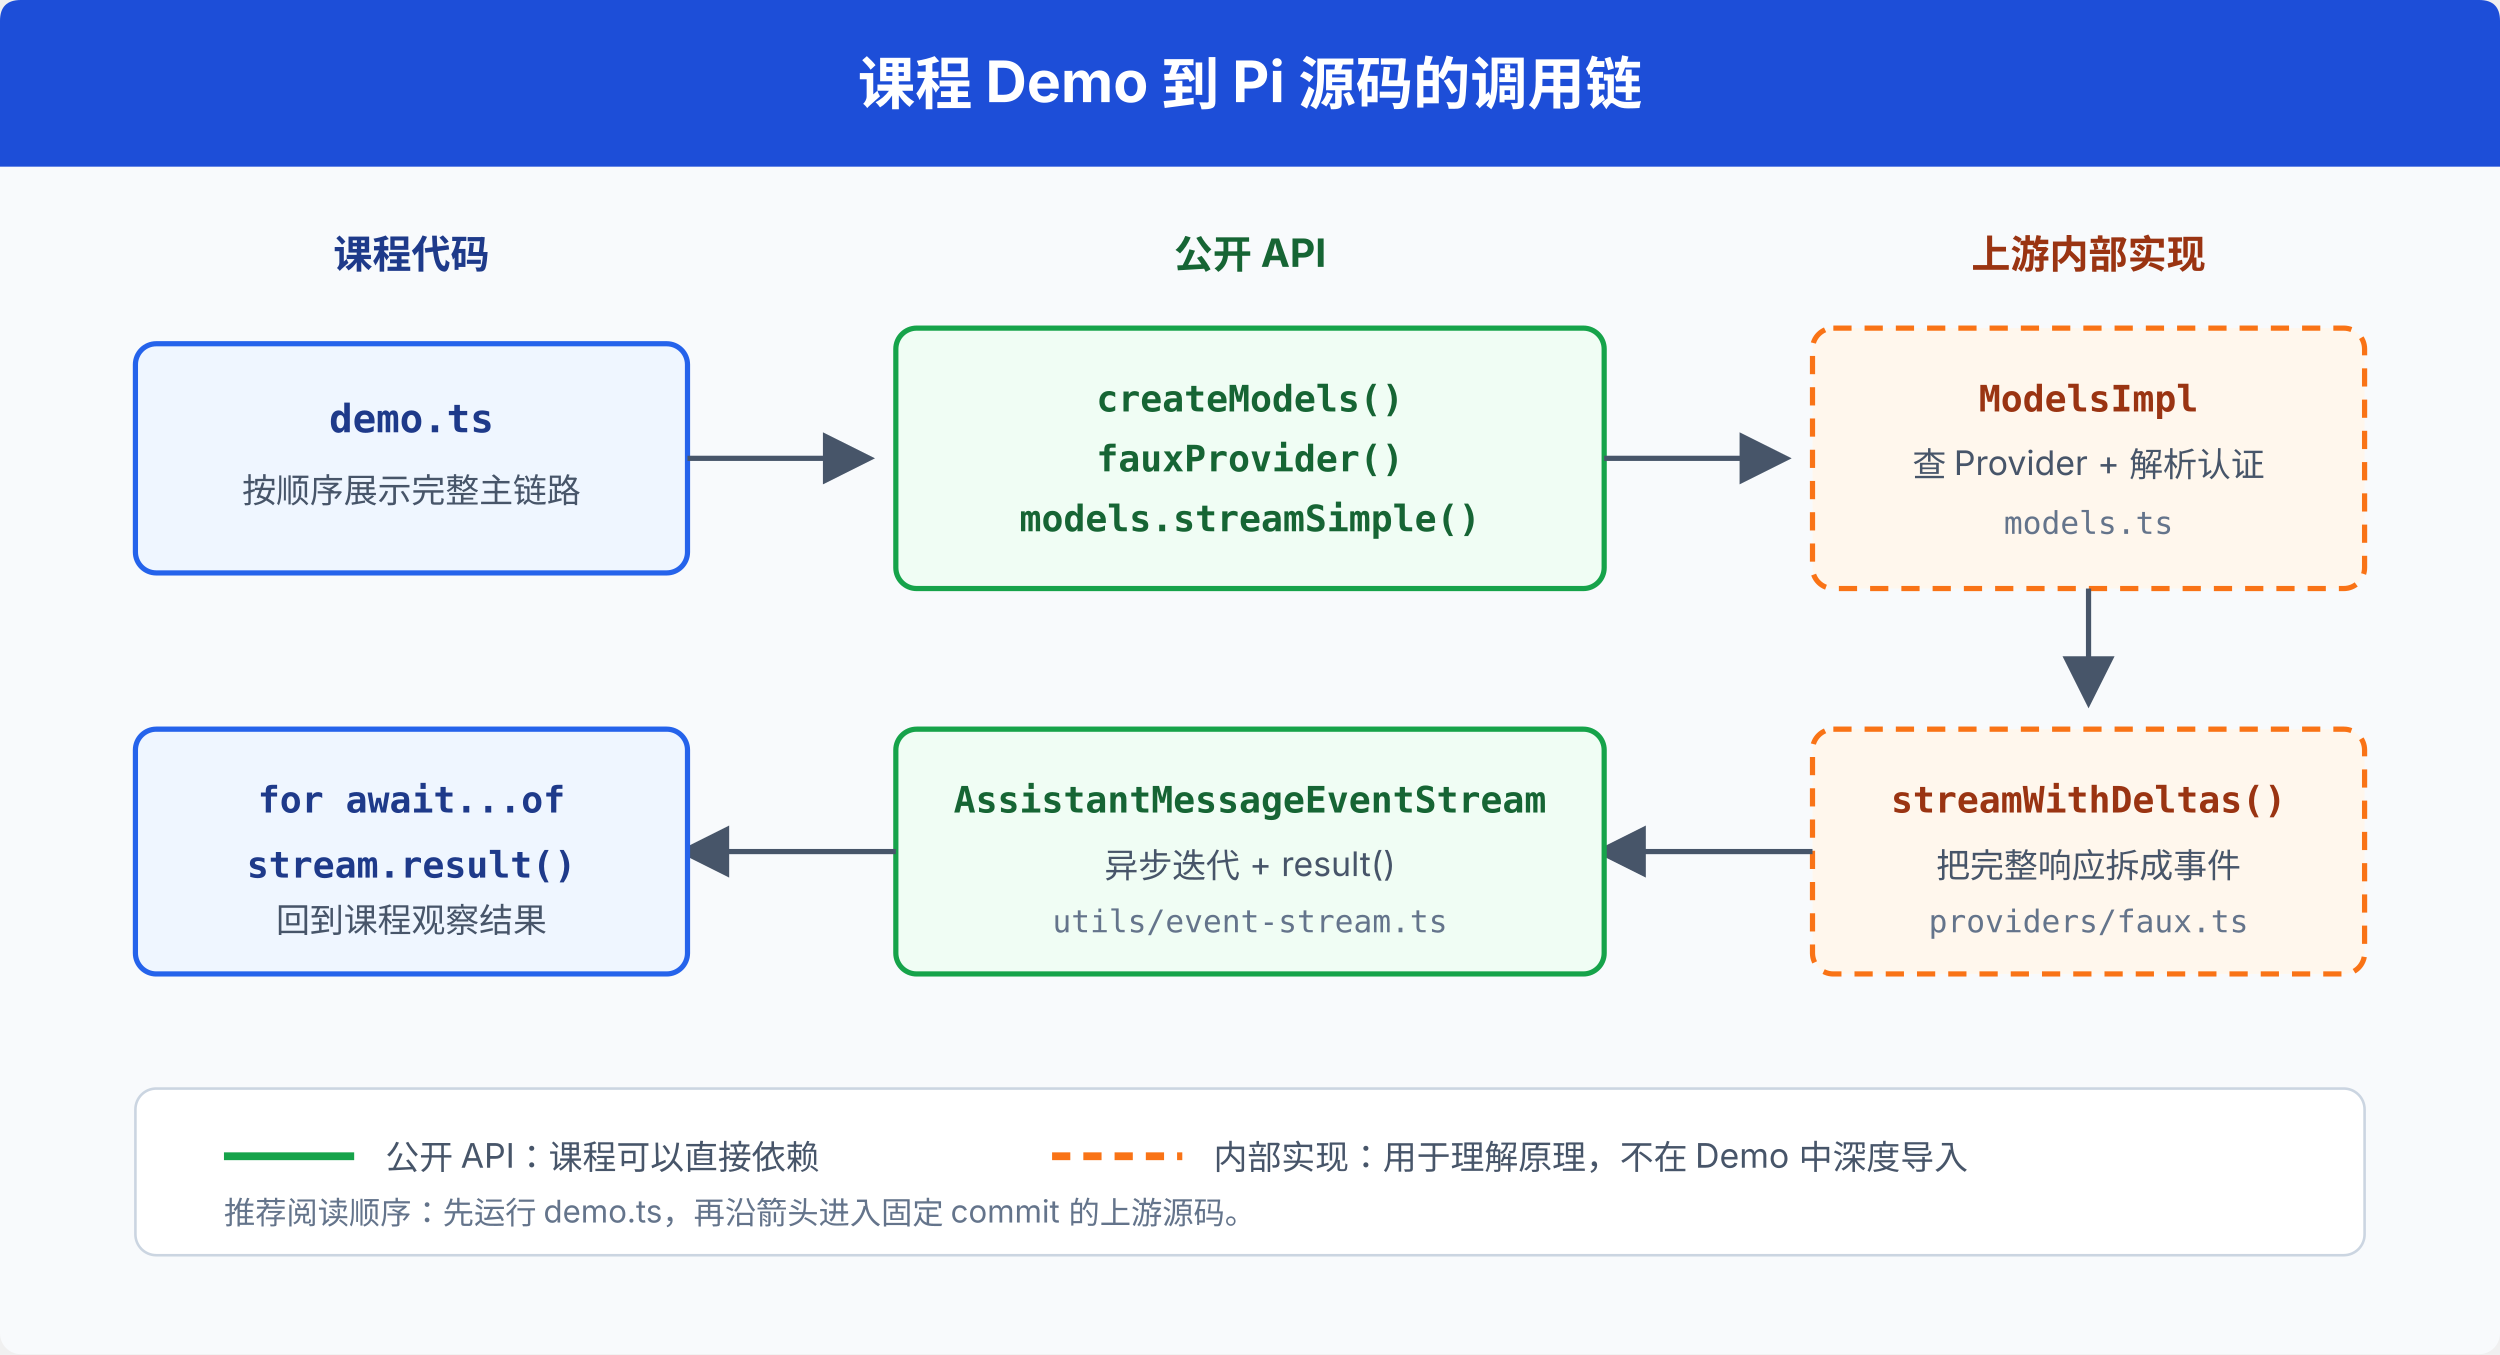
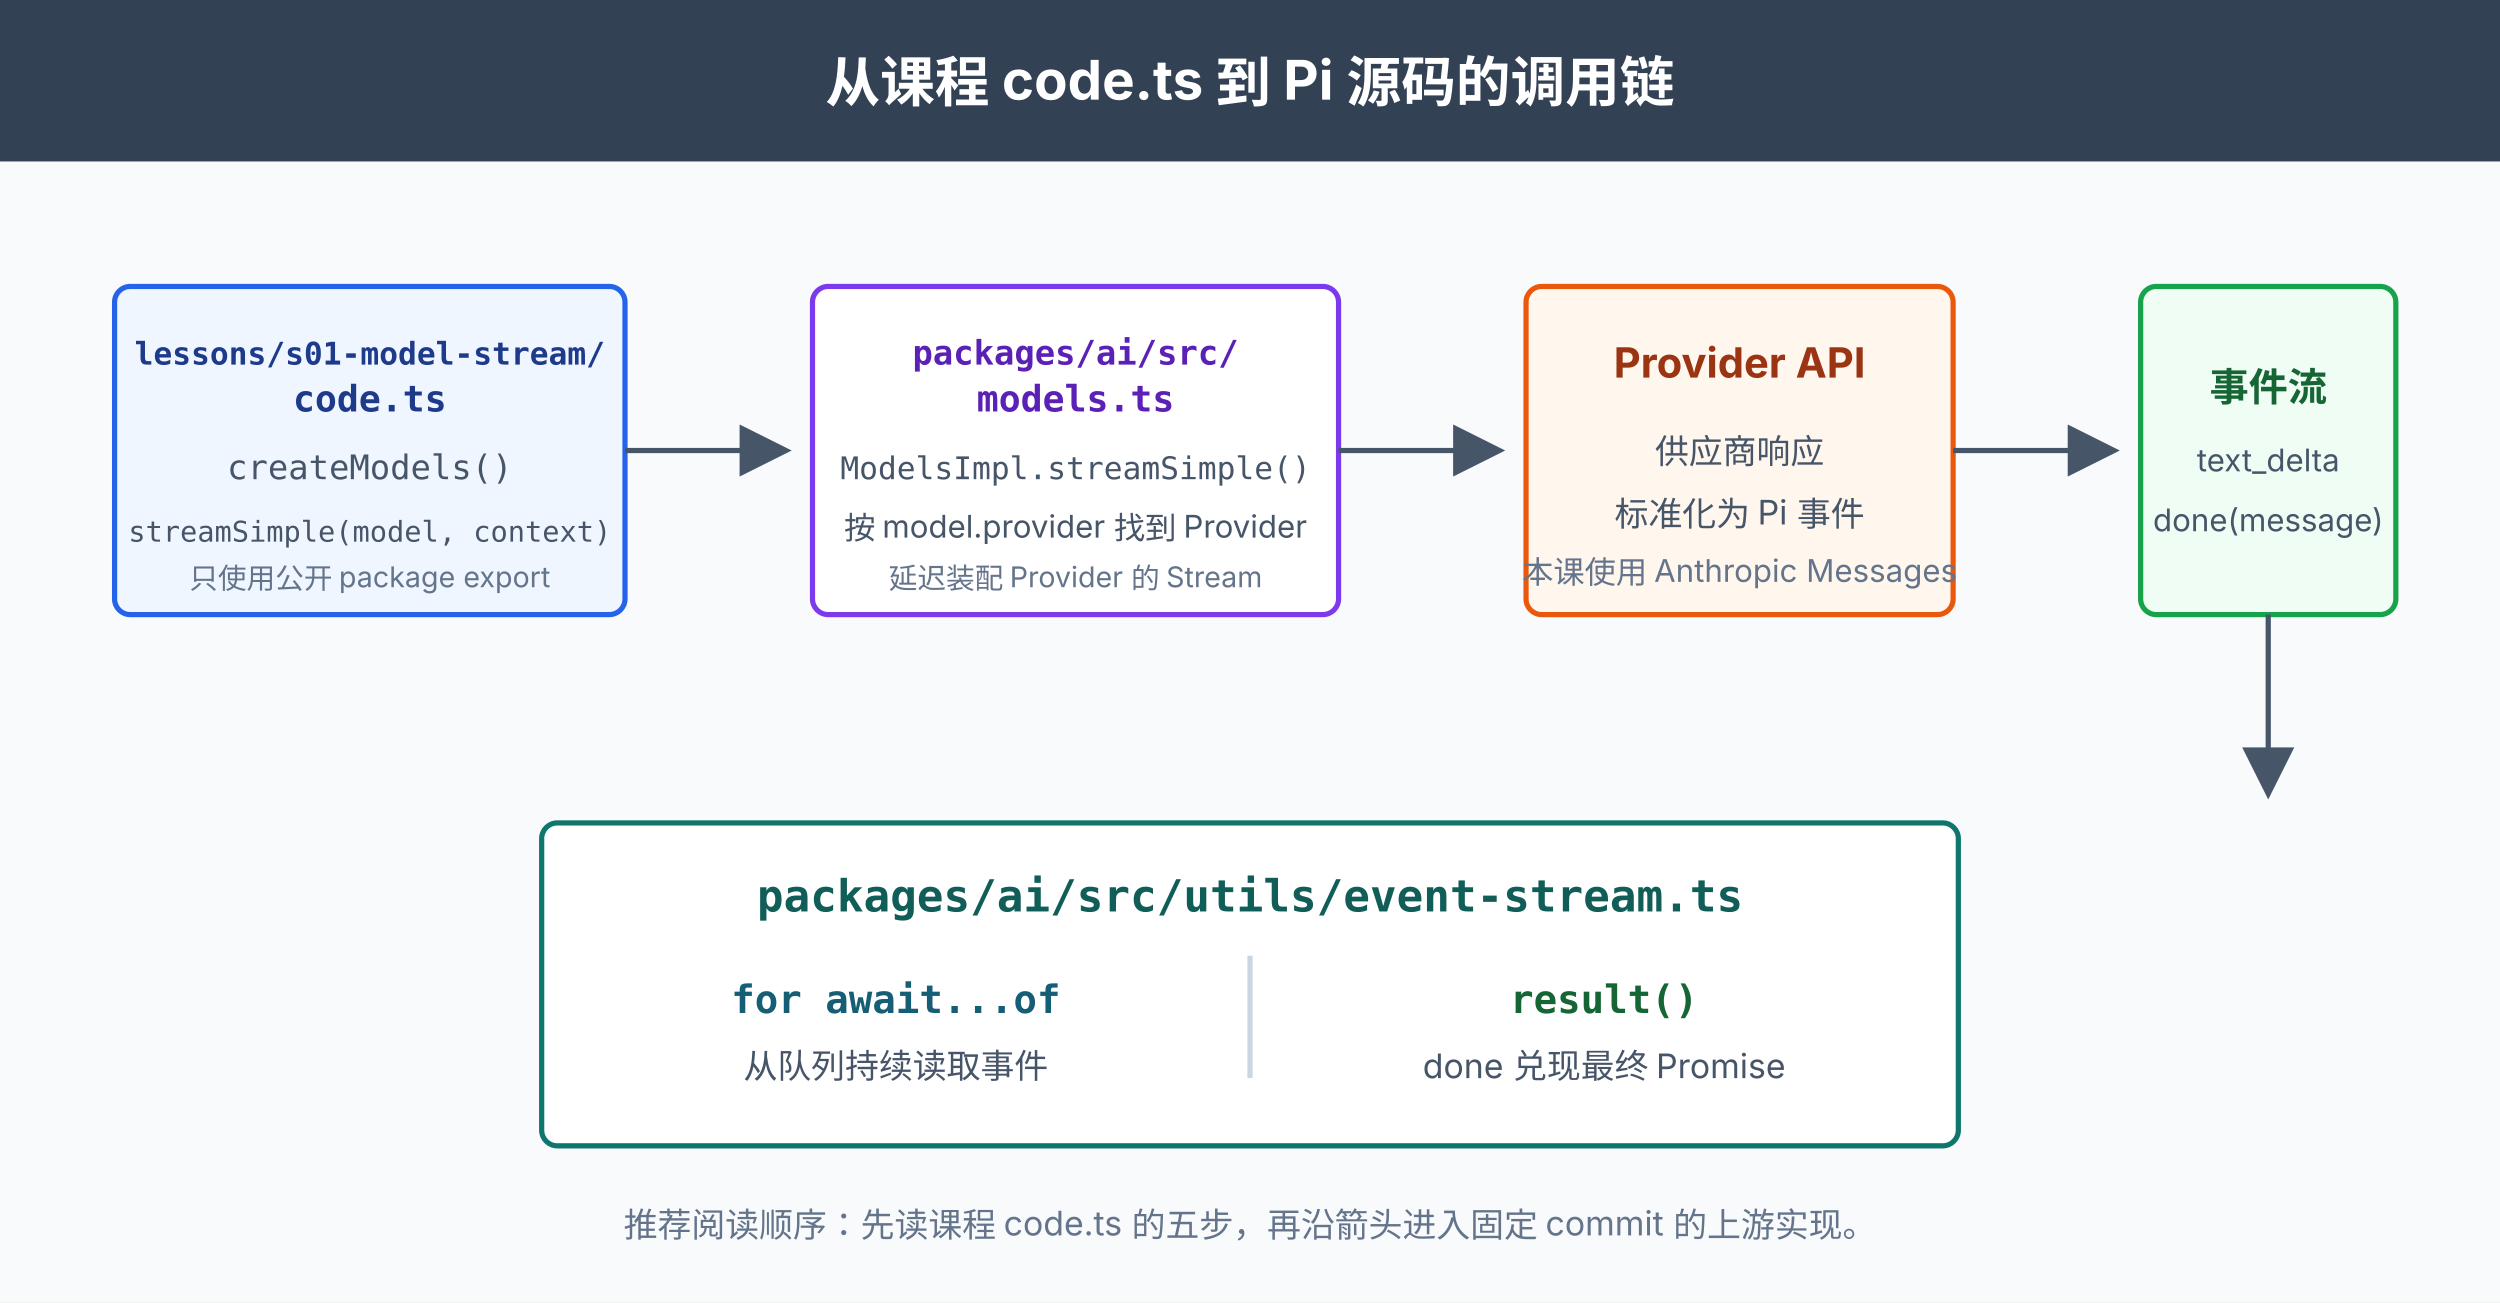
- <svg xmlns="http://www.w3.org/2000/svg" width="960" height="520" viewBox="0 0 960 520" role="img" aria-labelledby="title desc">
+ <svg xmlns="http://www.w3.org/2000/svg" width="960" height="500" viewBox="0 0 960 500" role="img" aria-labelledby="title desc">
  <defs>
    <marker id="arrow" markerWidth="10" markerHeight="10" refX="8" refY="5" orient="auto">
      <path d="M0 0 L10 5 L0 10 Z" fill="#475569" />
    </marker>
  </defs>
-   <rect width="960" height="520" rx="8" fill="#f8fafc" />
-   <path d="M8 0 H952 Q960 0 960 8 V64 H0 V8 Q0 0 8 0 Z" fill="#1d4ed8" />
-   <text x="480" y="40" text-anchor="middle" fill="#ffffff" font-size="22" font-weight="700" font-family="Inter, PingFang SC, Microsoft YaHei, sans-serif">课程 Demo 到 Pi 源码的调用链</text>
-   <text x="158" y="103" text-anchor="middle" fill="#1e3a8a" font-size="15" font-weight="700" font-family="Inter, PingFang SC, Microsoft YaHei, sans-serif">课程代码</text>
-   <text x="480" y="103" text-anchor="middle" fill="#166534" font-size="15" font-weight="700" font-family="Inter, PingFang SC, Microsoft YaHei, sans-serif">公开 API</text>
-   <text x="802" y="103" text-anchor="middle" fill="#9a3412" font-size="15" font-weight="700" font-family="Inter, PingFang SC, Microsoft YaHei, sans-serif">上游内部实现</text>
-   <rect x="52" y="132" width="212" height="88" rx="8" fill="#eff6ff" stroke="#2563eb" stroke-width="2" />
-   <text x="158" y="166" text-anchor="middle" fill="#1e3a8a" font-size="15" font-weight="700" font-family="ui-monospace, SFMono-Regular, Menlo, monospace">demo.ts</text>
-   <text x="158" y="193" text-anchor="middle" fill="#475569" font-size="13" font-family="Inter, PingFang SC, Microsoft YaHei, sans-serif">按顺序展示完整主链路</text>
-   <path d="M264 176 H332" fill="none" stroke="#475569" stroke-width="2" marker-end="url(#arrow)" />
-   <rect x="344" y="126" width="272" height="100" rx="8" fill="#f0fdf4" stroke="#16a34a" stroke-width="2" />
-   <text x="480" y="158" text-anchor="middle" fill="#166534" font-size="14" font-weight="700" font-family="ui-monospace, SFMono-Regular, Menlo, monospace">createModels()</text>
-   <text x="480" y="181" text-anchor="middle" fill="#166534" font-size="14" font-weight="700" font-family="ui-monospace, SFMono-Regular, Menlo, monospace">fauxProvider()</text>
-   <text x="480" y="204" text-anchor="middle" fill="#166534" font-size="14" font-weight="700" font-family="ui-monospace, SFMono-Regular, Menlo, monospace">models.streamSimple()</text>
-   <path d="M616 176 H684" fill="none" stroke="#475569" stroke-width="2" marker-end="url(#arrow)" />
-   <rect x="696" y="126" width="212" height="100" rx="8" fill="#fff7ed" stroke="#f97316" stroke-width="2" stroke-dasharray="7 5" />
-   <text x="802" y="158" text-anchor="middle" fill="#9a3412" font-size="14" font-weight="700" font-family="ui-monospace, SFMono-Regular, Menlo, monospace">ModelsImpl</text>
-   <text x="802" y="183" text-anchor="middle" fill="#475569" font-size="13" font-family="Inter, PingFang SC, Microsoft YaHei, sans-serif">查 Provider + 解析认证</text>
-   <text x="802" y="205" text-anchor="middle" fill="#64748b" font-size="12" font-family="ui-monospace, SFMono-Regular, Menlo, monospace">models.ts</text>
-   <path d="M802 226 V268" fill="none" stroke="#475569" stroke-width="2" marker-end="url(#arrow)" />
-   <rect x="696" y="280" width="212" height="94" rx="8" fill="#fff7ed" stroke="#f97316" stroke-width="2" stroke-dasharray="7 5" />
-   <text x="802" y="312" text-anchor="middle" fill="#9a3412" font-size="14" font-weight="700" font-family="ui-monospace, SFMono-Regular, Menlo, monospace">streamWithDeltas()</text>
-   <text x="802" y="337" text-anchor="middle" fill="#475569" font-size="13" font-family="Inter, PingFang SC, Microsoft YaHei, sans-serif">把完整响应拆成事件</text>
-   <text x="802" y="358" text-anchor="middle" fill="#64748b" font-size="12" font-family="ui-monospace, SFMono-Regular, Menlo, monospace">providers/faux.ts</text>
-   <path d="M696 327 H616" fill="none" stroke="#475569" stroke-width="2" marker-end="url(#arrow)" />
-   <rect x="344" y="280" width="272" height="94" rx="8" fill="#f0fdf4" stroke="#16a34a" stroke-width="2" />
-   <text x="480" y="312" text-anchor="middle" fill="#166534" font-size="14" font-weight="700" font-family="ui-monospace, SFMono-Regular, Menlo, monospace">AssistantMessageEventStream</text>
-   <text x="480" y="337" text-anchor="middle" fill="#475569" font-size="13" font-family="Inter, PingFang SC, Microsoft YaHei, sans-serif">异步迭代 + result()</text>
-   <text x="480" y="358" text-anchor="middle" fill="#64748b" font-size="12" font-family="ui-monospace, SFMono-Regular, Menlo, monospace">utils/event-stream.ts</text>
-   <path d="M344 327 H264" fill="none" stroke="#475569" stroke-width="2" marker-end="url(#arrow)" />
-   <rect x="52" y="280" width="212" height="94" rx="8" fill="#eff6ff" stroke="#2563eb" stroke-width="2" />
-   <text x="158" y="312" text-anchor="middle" fill="#1e3a8a" font-size="14" font-weight="700" font-family="ui-monospace, SFMono-Regular, Menlo, monospace">for await...of</text>
-   <text x="158" y="337" text-anchor="middle" fill="#1e3a8a" font-size="14" font-weight="700" font-family="ui-monospace, SFMono-Regular, Menlo, monospace">stream.result()</text>
-   <text x="158" y="358" text-anchor="middle" fill="#475569" font-size="13" font-family="Inter, PingFang SC, Microsoft YaHei, sans-serif">回到课程观察结果</text>
-   <rect x="52" y="418" width="856" height="64" rx="8" fill="#ffffff" stroke="#cbd5e1" />
-   <line x1="86" y1="444" x2="136" y2="444" stroke="#16a34a" stroke-width="3" />
-   <text x="148" y="449" fill="#475569" font-size="13" font-family="Inter, PingFang SC, Microsoft YaHei, sans-serif">公开 API：课程可以直接依赖</text>
-   <line x1="404" y1="444" x2="454" y2="444" stroke="#f97316" stroke-width="3" stroke-dasharray="7 5" />
-   <text x="466" y="449" fill="#475569" font-size="13" font-family="Inter, PingFang SC, Microsoft YaHei, sans-serif">内部实现：用于理解原理，不在 Demo 中深度导入</text>
-   <text x="86" y="470" fill="#64748b" font-size="12" font-family="Inter, PingFang SC, Microsoft YaHei, sans-serif">推荐阅读顺序：先运行 demo.ts，再沿箭头进入固定 commit 的上游源码。</text>
+   <rect width="960" height="500" fill="#f8fafc" />
+   <rect width="960" height="62" fill="#334155" />
+   <text x="480" y="39" text-anchor="middle" fill="#ffffff" font-size="21" font-weight="700" font-family="Inter, PingFang SC, Microsoft YaHei, sans-serif">从课程 code.ts 到 Pi 源码的调用链</text>
+   <rect x="44" y="110" width="196" height="126" rx="6" fill="#eff6ff" stroke="#2563eb" stroke-width="2" />
+   <text x="142" y="140" text-anchor="middle" fill="#1e3a8a" font-size="12" font-weight="700" font-family="ui-monospace, SFMono-Regular, Menlo, monospace">lessons/s01-model-stream/</text>
+   <text x="142" y="158" text-anchor="middle" fill="#1e3a8a" font-size="14" font-weight="700" font-family="ui-monospace, SFMono-Regular, Menlo, monospace">code.ts</text>
+   <text x="142" y="184" text-anchor="middle" fill="#475569" font-size="13" font-family="ui-monospace, SFMono-Regular, Menlo, monospace">createModels()</text>
+   <text x="142" y="208" text-anchor="middle" fill="#475569" font-size="11" font-family="ui-monospace, SFMono-Regular, Menlo, monospace">streamSimple(model, context)</text>
+   <text x="142" y="226" text-anchor="middle" fill="#64748b" font-size="11" font-family="Inter, PingFang SC, Microsoft YaHei, sans-serif">只使用公开 package export</text>
+   <path d="M240 173 H300" fill="none" stroke="#475569" stroke-width="2" marker-end="url(#arrow)" />
+   <rect x="312" y="110" width="202" height="126" rx="6" fill="#ffffff" stroke="#7c3aed" stroke-width="2" />
+   <text x="413" y="140" text-anchor="middle" fill="#5b21b6" font-size="13" font-weight="700" font-family="ui-monospace, SFMono-Regular, Menlo, monospace">packages/ai/src/</text>
+   <text x="413" y="158" text-anchor="middle" fill="#5b21b6" font-size="14" font-weight="700" font-family="ui-monospace, SFMono-Regular, Menlo, monospace">models.ts</text>
+   <text x="413" y="184" text-anchor="middle" fill="#475569" font-size="12" font-family="ui-monospace, SFMono-Regular, Menlo, monospace">ModelsImpl.streamSimple()</text>
+   <text x="413" y="207" text-anchor="middle" fill="#475569" font-size="12" font-family="Inter, PingFang SC, Microsoft YaHei, sans-serif">按 model.provider 找到 Provider</text>
+   <text x="413" y="226" text-anchor="middle" fill="#64748b" font-size="11" font-family="Inter, PingFang SC, Microsoft YaHei, sans-serif">延迟装配 Provider 的 Stream</text>
+   <path d="M514 173 H574" fill="none" stroke="#475569" stroke-width="2" marker-end="url(#arrow)" />
+   <rect x="586" y="110" width="164" height="126" rx="6" fill="#fff7ed" stroke="#ea580c" stroke-width="2" />
+   <text x="668" y="145" text-anchor="middle" fill="#9a3412" font-size="16" font-weight="700" font-family="Inter, PingFang SC, Microsoft YaHei, sans-serif">Provider API</text>
+   <text x="668" y="178" text-anchor="middle" fill="#475569" font-size="13" font-family="Inter, PingFang SC, Microsoft YaHei, sans-serif">供应商响应</text>
+   <text x="668" y="202" text-anchor="middle" fill="#475569" font-size="13" font-family="Inter, PingFang SC, Microsoft YaHei, sans-serif">标准化为 Pi 事件</text>
+   <text x="668" y="224" text-anchor="middle" fill="#64748b" font-size="12" font-family="Inter, PingFang SC, Microsoft YaHei, sans-serif">本课使用 Anthropic Messages</text>
+   <path d="M750 173 H810" fill="none" stroke="#475569" stroke-width="2" marker-end="url(#arrow)" />
+   <rect x="822" y="110" width="98" height="126" rx="6" fill="#f0fdf4" stroke="#16a34a" stroke-width="2" />
+   <text x="871" y="154" text-anchor="middle" fill="#166534" font-size="15" font-weight="700" font-family="Inter, PingFang SC, Microsoft YaHei, sans-serif">事件流</text>
+   <text x="871" y="181" text-anchor="middle" fill="#475569" font-size="12" font-family="Inter, PingFang SC, Microsoft YaHei, sans-serif">text_delta</text>
+   <text x="871" y="204" text-anchor="middle" fill="#475569" font-size="12" font-family="Inter, PingFang SC, Microsoft YaHei, sans-serif">done(message)</text>
+   <path d="M871 236 V303" fill="none" stroke="#475569" stroke-width="2" marker-end="url(#arrow)" />
+   <rect x="208" y="316" width="544" height="124" rx="6" fill="#ffffff" stroke="#0f766e" stroke-width="2" />
+   <text x="480" y="350" text-anchor="middle" fill="#115e59" font-size="17" font-weight="700" font-family="ui-monospace, SFMono-Regular, Menlo, monospace">packages/ai/src/utils/event-stream.ts</text>
+   <line x1="480" y1="367" x2="480" y2="414" stroke="#cbd5e1" stroke-width="2" />
+   <text x="344" y="389" text-anchor="middle" fill="#155e75" font-size="15" font-weight="700" font-family="ui-monospace, SFMono-Regular, Menlo, monospace">for await...of</text>
+   <text x="344" y="414" text-anchor="middle" fill="#475569" font-size="13" font-family="Inter, PingFang SC, Microsoft YaHei, sans-serif">从队列持续读取事件</text>
+   <text x="616" y="389" text-anchor="middle" fill="#166534" font-size="15" font-weight="700" font-family="ui-monospace, SFMono-Regular, Menlo, monospace">result()</text>
+   <text x="616" y="414" text-anchor="middle" fill="#475569" font-size="13" font-family="Inter, PingFang SC, Microsoft YaHei, sans-serif">done 兑现最终 Promise</text>
+   <text x="480" y="475" text-anchor="middle" fill="#64748b" font-size="13" font-family="Inter, PingFang SC, Microsoft YaHei, sans-serif">推荐阅读顺序：先读课程 code.ts 的五步，再沿箭头进入固定 commit 的上游实现。</text>
</svg>
